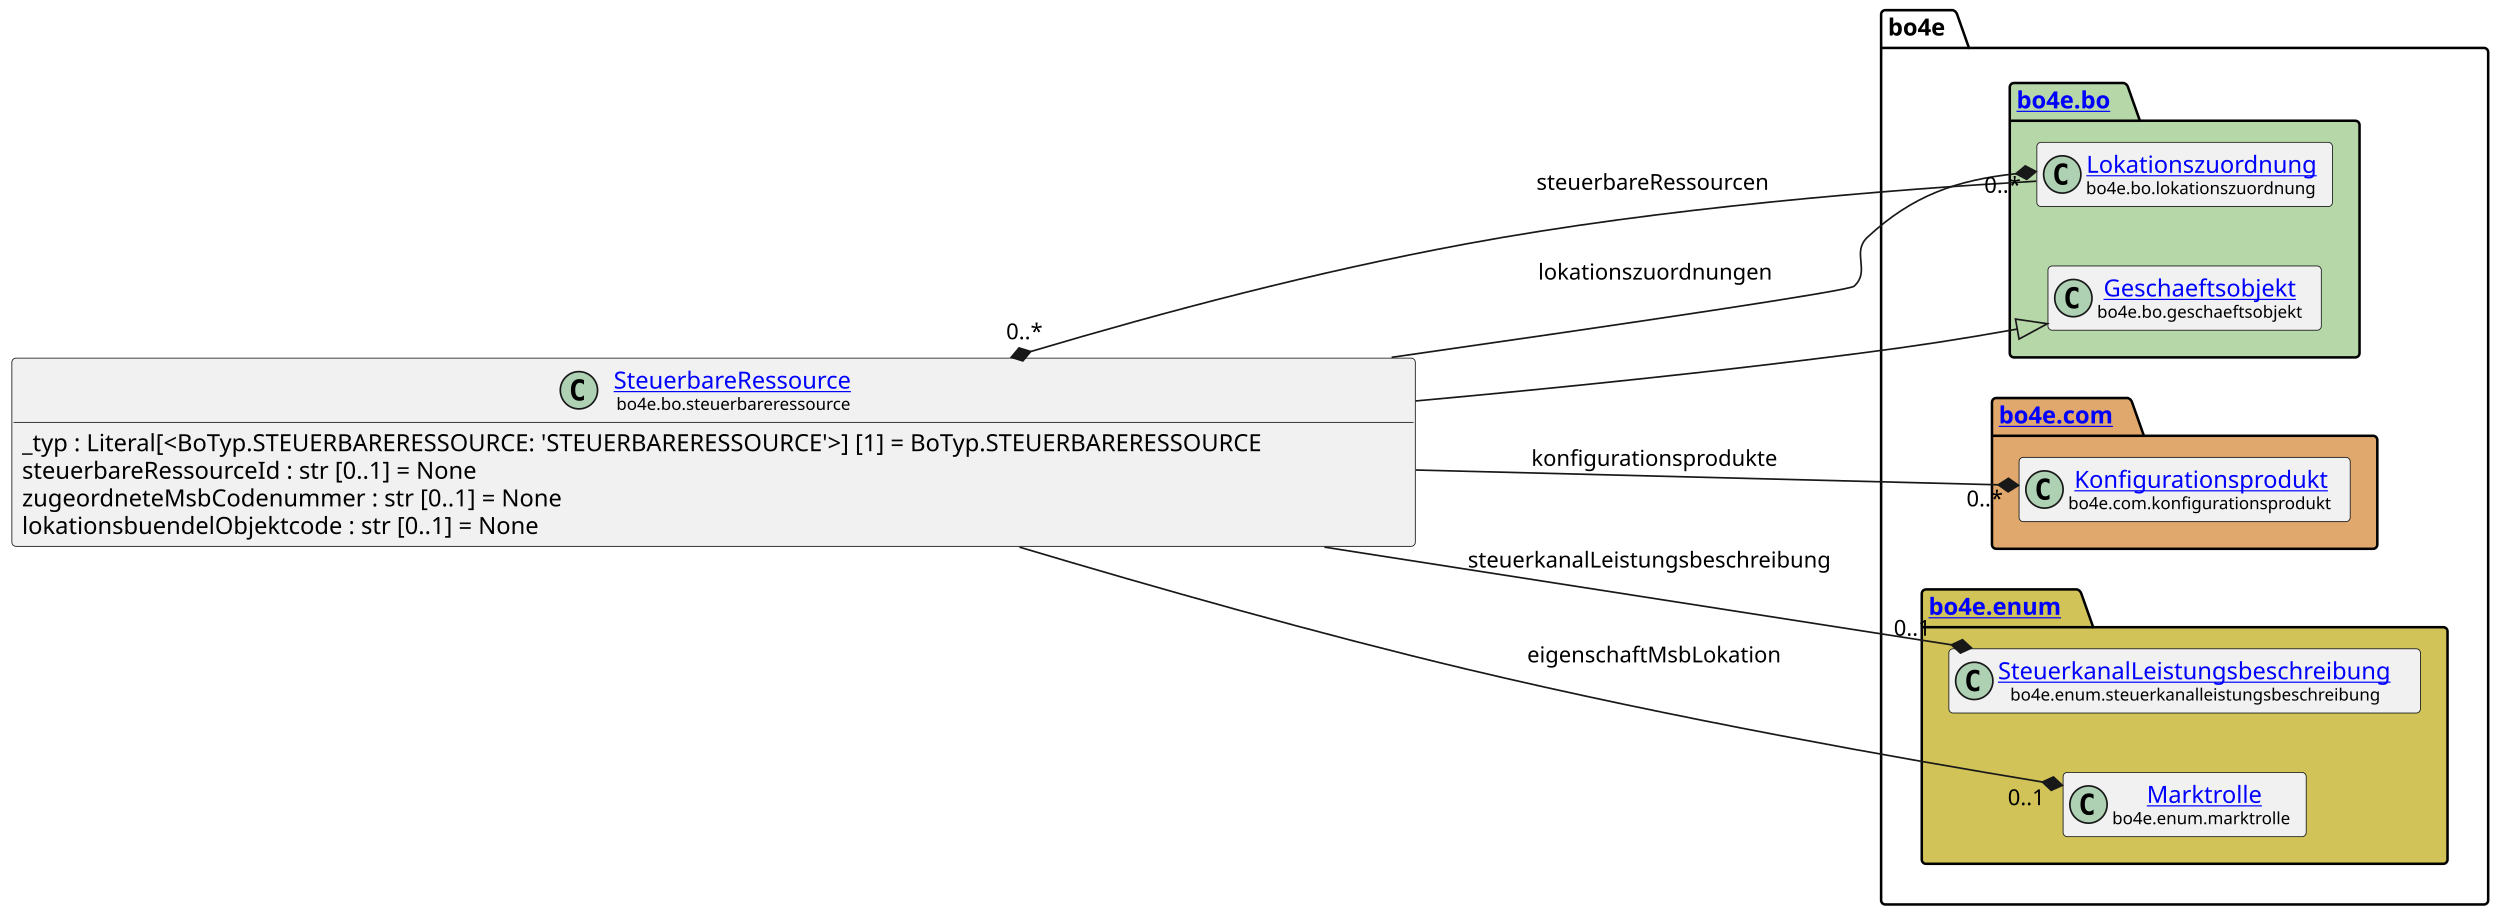
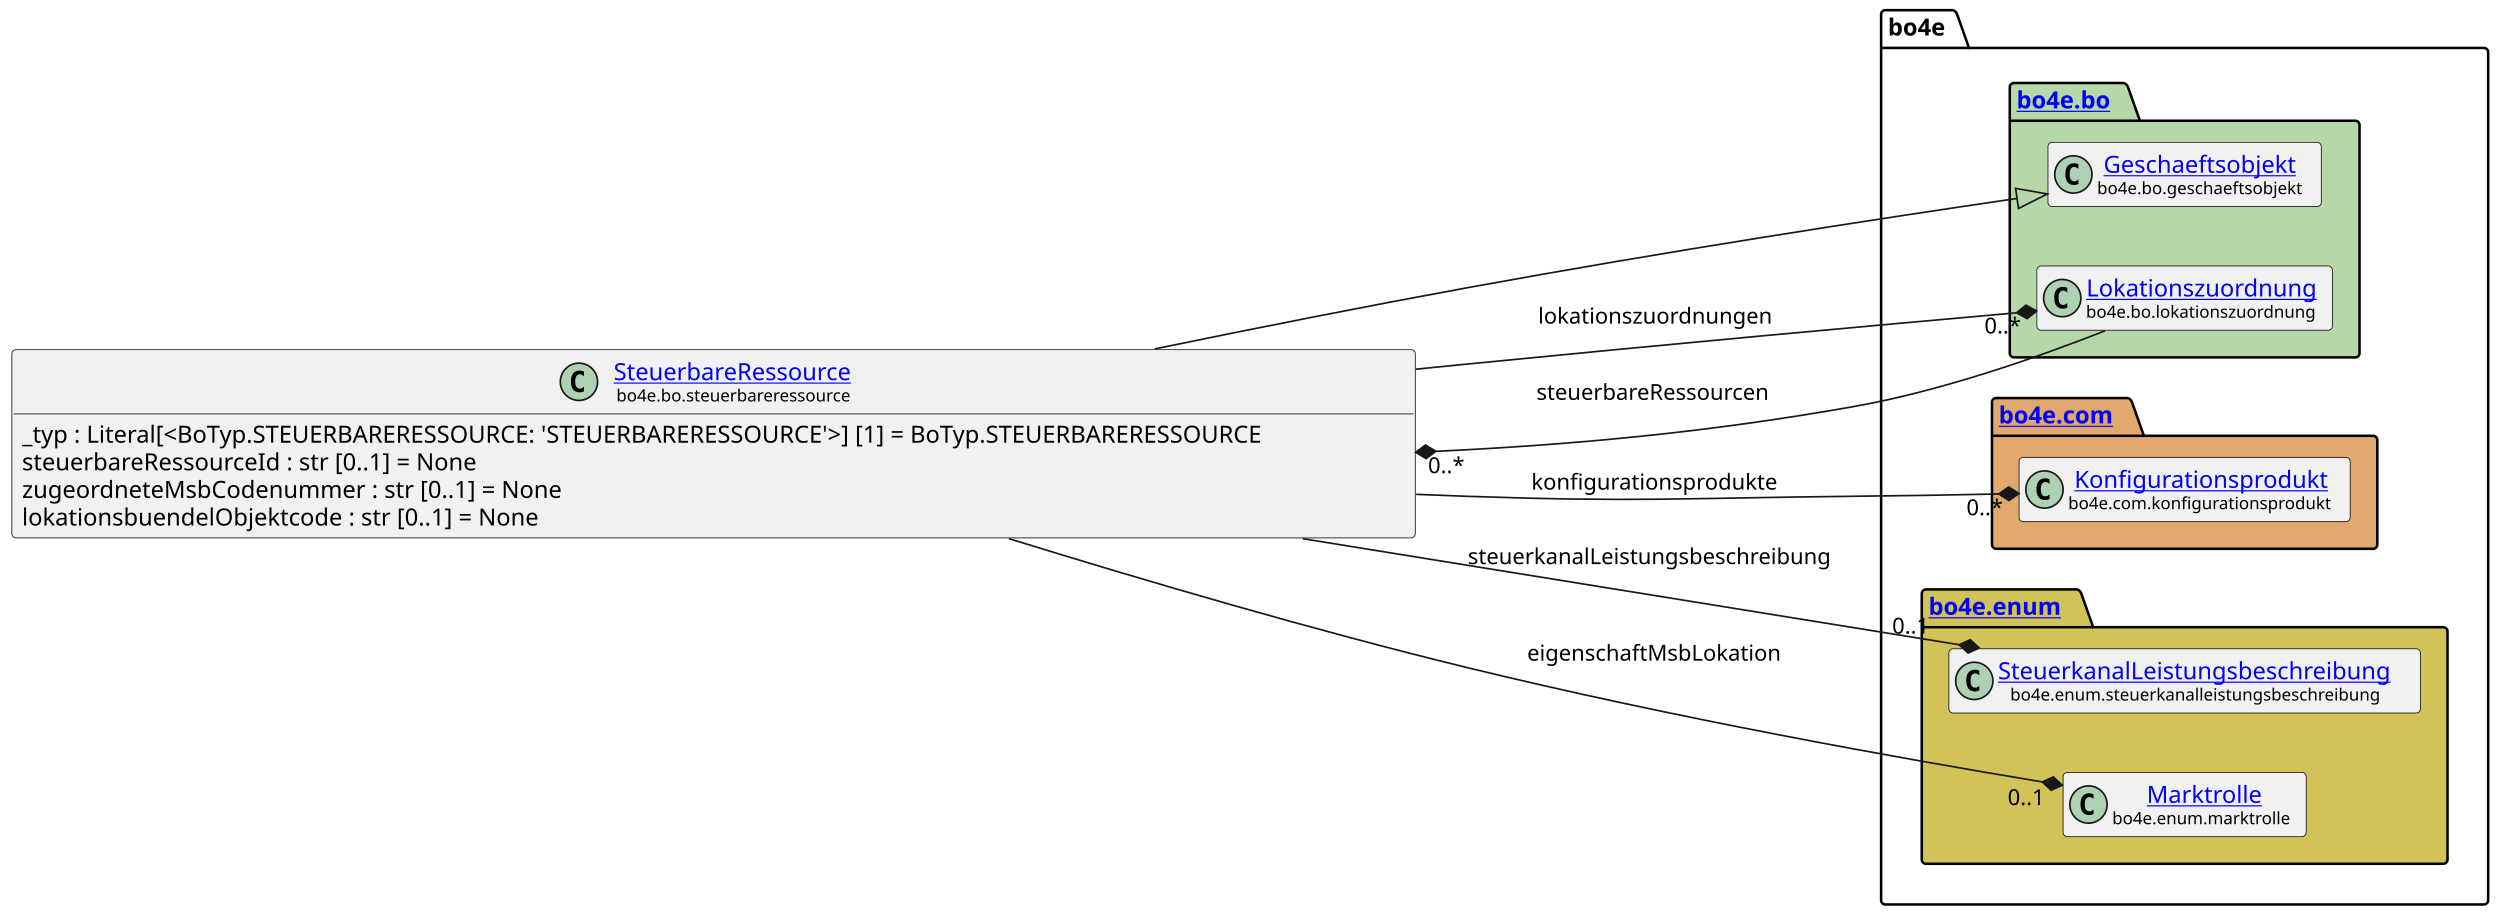
<svg xmlns="http://www.w3.org/2000/svg" xmlns:xlink="http://www.w3.org/1999/xlink" contentStyleType="text/css" data-diagram-type="CLASS" height="541px" preserveAspectRatio="none" style="width:1476px;height:541px;background:#FFFFFF;" version="1.1" viewBox="0 0 1476 541" width="1476px" zoomAndPan="magnify">
  <defs />
  <g>
    <g class="cluster" data-entity="bo4e" data-source-line="11" data-uid="ent0005" id="cluster_bo4e">
      <path d="M1113.11,6 L1152.986,6 A3.75,3.75 0 0 1 1155.486,8.5 L1162.486,28.297 L1466.52,28.297 A2.5,2.5 0 0 1 1469.02,30.797 L1469.02,531.5 A2.5,2.5 0 0 1 1466.52,534 L1113.11,534 A2.5,2.5 0 0 1 1110.61,531.5 L1110.61,8.5 A2.5,2.5 0 0 1 1113.11,6" fill="none" style="stroke:#000000;stroke-width:1.5;" />
      <line style="stroke:#000000;stroke-width:1.5;" x1="1110.61" x2="1162.486" y1="28.297" y2="28.297" />
      <text fill="#000000" font-family="sans-serif" font-size="14" font-weight="bold" lengthAdjust="spacing" textLength="38.876" x="1114.61" y="20.995">bo4e</text>
    </g>
    <g class="cluster" data-entity="bo" data-source-line="10" data-uid="ent0003" id="cluster_bo">
      <path d="M1189.06,49 L1253.894,49 A3.75,3.75 0 0 1 1256.394,51.5 L1263.394,71.297 L1390.57,71.297 A2.5,2.5 0 0 1 1393.07,73.797 L1393.07,208.5 A2.5,2.5 0 0 1 1390.57,211 L1189.06,211 A2.5,2.5 0 0 1 1186.56,208.5 L1186.56,51.5 A2.5,2.5 0 0 1 1189.06,49" fill="#B6D7A8" style="stroke:#000000;stroke-width:1.5;" />
      <line style="stroke:#000000;stroke-width:1.5;" x1="1186.56" x2="1263.394" y1="71.297" y2="71.297" />
      <a href="file:////home/runner/work/BO4E-python/BO4E-python/docs/../.tox/docs/tmp/html/api/bo4e.bo.html" target="_top" title="file:////home/runner/work/BO4E-python/BO4E-python/docs/../.tox/docs/tmp/html/api/bo4e.bo.html" xlink:actuate="onRequest" xlink:href="file:////home/runner/work/BO4E-python/BO4E-python/docs/../.tox/docs/tmp/html/api/bo4e.bo.html" xlink:show="new" xlink:title="file:////home/runner/work/BO4E-python/BO4E-python/docs/../.tox/docs/tmp/html/api/bo4e.bo.html" xlink:type="simple">
        <text fill="#0000FF" font-family="sans-serif" font-size="14" font-weight="bold" lengthAdjust="spacing" text-decoration="underline" textLength="63.834" x="1190.56" y="63.995">bo4e.bo</text>
      </a>
    </g>
    <g class="cluster" data-entity="com" data-source-line="14" data-uid="ent0007" id="cluster_com">
      <path d="M1178.56,235 L1256.259,235 A3.75,3.75 0 0 1 1258.759,237.5 L1265.759,257.297 L1401.07,257.297 A2.5,2.5 0 0 1 1403.57,259.797 L1403.57,321.5 A2.5,2.5 0 0 1 1401.07,324 L1178.56,324 A2.5,2.5 0 0 1 1176.06,321.5 L1176.06,237.5 A2.5,2.5 0 0 1 1178.56,235" fill="#E0A86C" style="stroke:#000000;stroke-width:1.5;" />
      <line style="stroke:#000000;stroke-width:1.5;" x1="1176.06" x2="1265.759" y1="257.297" y2="257.297" />
      <a href="file:////home/runner/work/BO4E-python/BO4E-python/docs/../.tox/docs/tmp/html/api/bo4e.com.html" target="_top" title="file:////home/runner/work/BO4E-python/BO4E-python/docs/../.tox/docs/tmp/html/api/bo4e.com.html" xlink:actuate="onRequest" xlink:href="file:////home/runner/work/BO4E-python/BO4E-python/docs/../.tox/docs/tmp/html/api/bo4e.com.html" xlink:show="new" xlink:title="file:////home/runner/work/BO4E-python/BO4E-python/docs/../.tox/docs/tmp/html/api/bo4e.com.html" xlink:type="simple">
        <text fill="#0000FF" font-family="sans-serif" font-size="14" font-weight="bold" lengthAdjust="spacing" text-decoration="underline" textLength="76.699" x="1180.06" y="249.995">bo4e.com</text>
      </a>
    </g>
    <g class="cluster" data-entity="enum" data-source-line="17" data-uid="ent0009" id="cluster_enum">
      <path d="M1137.11,348 L1226.321,348 A3.75,3.75 0 0 1 1228.821,350.5 L1235.821,370.297 L1442.52,370.297 A2.5,2.5 0 0 1 1445.02,372.797 L1445.02,507.5 A2.5,2.5 0 0 1 1442.52,510 L1137.11,510 A2.5,2.5 0 0 1 1134.61,507.5 L1134.61,350.5 A2.5,2.5 0 0 1 1137.11,348" fill="#D1C358" style="stroke:#000000;stroke-width:1.5;" />
      <line style="stroke:#000000;stroke-width:1.5;" x1="1134.61" x2="1235.821" y1="370.297" y2="370.297" />
      <a href="file:////home/runner/work/BO4E-python/BO4E-python/docs/../.tox/docs/tmp/html/api/bo4e.enum.html" target="_top" title="file:////home/runner/work/BO4E-python/BO4E-python/docs/../.tox/docs/tmp/html/api/bo4e.enum.html" xlink:actuate="onRequest" xlink:href="file:////home/runner/work/BO4E-python/BO4E-python/docs/../.tox/docs/tmp/html/api/bo4e.enum.html" xlink:show="new" xlink:title="file:////home/runner/work/BO4E-python/BO4E-python/docs/../.tox/docs/tmp/html/api/bo4e.enum.html" xlink:type="simple">
        <text fill="#0000FF" font-family="sans-serif" font-size="14" font-weight="bold" lengthAdjust="spacing" text-decoration="underline" textLength="88.211" x="1138.61" y="362.995">bo4e.enum</text>
      </a>
    </g>
-     <g class="entity" data-entity="Lokationszuordnung" data-source-line="11" data-uid="ent0004" id="entity_Lokationszuordnung">
-       <rect fill="#F1F1F1" height="37.938" rx="2.5" ry="2.5" style="stroke:#181818;stroke-width:0.5;" width="174.51" x="1202.56" y="84.03" />
-       <ellipse cx="1217.56" cy="102.999" fill="#ADD1B2" rx="11" ry="11" style="stroke:#181818;stroke-width:1;" />
-       <path d="M1220.529,108.639 Q1219.951,108.936 1219.31,109.077 Q1218.669,109.233 1217.966,109.233 Q1215.466,109.233 1214.138,107.593 Q1212.826,105.936 1212.826,102.811 Q1212.826,99.686 1214.138,98.03 Q1215.466,96.374 1217.966,96.374 Q1218.669,96.374 1219.31,96.53 Q1219.966,96.686 1220.529,96.983 L1220.529,99.702 Q1219.904,99.124 1219.31,98.858 Q1218.716,98.577 1218.091,98.577 Q1216.747,98.577 1216.06,99.655 Q1215.372,100.718 1215.372,102.811 Q1215.372,104.905 1216.06,105.983 Q1216.747,107.046 1218.091,107.046 Q1218.716,107.046 1219.31,106.78 Q1219.904,106.499 1220.529,105.921 L1220.529,108.639 Z " fill="#000000" />
+     <g class="entity" data-entity="Geschaeftsobjekt" data-source-line="11" data-uid="ent0004" id="entity_Geschaeftsobjekt">
+       <rect fill="#F1F1F1" height="37.938" rx="2.5" ry="2.5" style="stroke:#181818;stroke-width:0.5;" width="161.39" x="1209.12" y="84.03" />
+       <ellipse cx="1224.12" cy="102.999" fill="#ADD1B2" rx="11" ry="11" style="stroke:#181818;stroke-width:1;" />
+       <path d="M1227.089,108.639 Q1226.511,108.936 1225.87,109.077 Q1225.229,109.233 1224.526,109.233 Q1222.026,109.233 1220.698,107.593 Q1219.386,105.936 1219.386,102.811 Q1219.386,99.686 1220.698,98.03 Q1222.026,96.374 1224.526,96.374 Q1225.229,96.374 1225.87,96.53 Q1226.526,96.686 1227.089,96.983 L1227.089,99.702 Q1226.464,99.124 1225.87,98.858 Q1225.276,98.577 1224.651,98.577 Q1223.307,98.577 1222.62,99.655 Q1221.932,100.718 1221.932,102.811 Q1221.932,104.905 1222.62,105.983 Q1223.307,107.046 1224.651,107.046 Q1225.276,107.046 1225.87,106.78 Q1226.464,106.499 1227.089,105.921 L1227.089,108.639 Z " fill="#000000" />
+       <a href="file:////home/runner/work/BO4E-python/BO4E-python/docs/../.tox/docs/tmp/html/api/bo4e.bo.html#bo4e.bo.geschaeftsobjekt.Geschaeftsobjekt" target="_top" title="file:////home/runner/work/BO4E-python/BO4E-python/docs/../.tox/docs/tmp/html/api/bo4e.bo.html#bo4e.bo.geschaeftsobjekt.Geschaeftsobjekt" xlink:actuate="onRequest" xlink:href="file:////home/runner/work/BO4E-python/BO4E-python/docs/../.tox/docs/tmp/html/api/bo4e.bo.html#bo4e.bo.geschaeftsobjekt.Geschaeftsobjekt" xlink:show="new" xlink:title="file:////home/runner/work/BO4E-python/BO4E-python/docs/../.tox/docs/tmp/html/api/bo4e.bo.html#bo4e.bo.geschaeftsobjekt.Geschaeftsobjekt" xlink:type="simple">
+         <text fill="#0000FF" font-family="sans-serif" font-size="14" lengthAdjust="spacing" text-decoration="underline" textLength="121.782" x="1241.924" y="102.025">Geschaeftsobjekt</text>
+       </a>
+       <text fill="#000000" font-family="sans-serif" font-size="10" lengthAdjust="spacing" textLength="129.39" x="1238.12" y="114.609">bo4e.bo.geschaeftsobjekt</text>
+     </g>
+     <g class="entity" data-entity="Lokationszuordnung" data-source-line="12" data-uid="ent0006" id="entity_Lokationszuordnung">
+       <rect fill="#F1F1F1" height="37.938" rx="2.5" ry="2.5" style="stroke:#181818;stroke-width:0.5;" width="174.51" x="1202.56" y="157.03" />
+       <ellipse cx="1217.56" cy="175.999" fill="#ADD1B2" rx="11" ry="11" style="stroke:#181818;stroke-width:1;" />
+       <path d="M1220.529,181.639 Q1219.951,181.936 1219.31,182.077 Q1218.669,182.233 1217.966,182.233 Q1215.466,182.233 1214.138,180.593 Q1212.826,178.936 1212.826,175.811 Q1212.826,172.686 1214.138,171.03 Q1215.466,169.374 1217.966,169.374 Q1218.669,169.374 1219.31,169.53 Q1219.966,169.686 1220.529,169.983 L1220.529,172.702 Q1219.904,172.124 1219.31,171.858 Q1218.716,171.577 1218.091,171.577 Q1216.747,171.577 1216.06,172.655 Q1215.372,173.718 1215.372,175.811 Q1215.372,177.905 1216.06,178.983 Q1216.747,180.046 1218.091,180.046 Q1218.716,180.046 1219.31,179.78 Q1219.904,179.499 1220.529,178.921 L1220.529,181.639 Z " fill="#000000" />
      <a href="file:////home/runner/work/BO4E-python/BO4E-python/docs/../.tox/docs/tmp/html/api/bo4e.bo.html#bo4e.bo.lokationszuordnung.Lokationszuordnung" target="_top" title="file:////home/runner/work/BO4E-python/BO4E-python/docs/../.tox/docs/tmp/html/api/bo4e.bo.html#bo4e.bo.lokationszuordnung.Lokationszuordnung" xlink:actuate="onRequest" xlink:href="file:////home/runner/work/BO4E-python/BO4E-python/docs/../.tox/docs/tmp/html/api/bo4e.bo.html#bo4e.bo.lokationszuordnung.Lokationszuordnung" xlink:show="new" xlink:title="file:////home/runner/work/BO4E-python/BO4E-python/docs/../.tox/docs/tmp/html/api/bo4e.bo.html#bo4e.bo.lokationszuordnung.Lokationszuordnung" xlink:type="simple">
-         <text fill="#0000FF" font-family="sans-serif" font-size="14" lengthAdjust="spacing" text-decoration="underline" textLength="142.099" x="1231.766" y="102.025">Lokationszuordnung</text>
+         <text fill="#0000FF" font-family="sans-serif" font-size="14" lengthAdjust="spacing" text-decoration="underline" textLength="142.099" x="1231.766" y="175.025">Lokationszuordnung</text>
      </a>
-       <text fill="#000000" font-family="sans-serif" font-size="10" lengthAdjust="spacing" textLength="142.51" x="1231.56" y="114.609">bo4e.bo.lokationszuordnung</text>
-     </g>
-     <g class="entity" data-entity="Geschaeftsobjekt" data-source-line="12" data-uid="ent0006" id="entity_Geschaeftsobjekt">
-       <rect fill="#F1F1F1" height="37.938" rx="2.5" ry="2.5" style="stroke:#181818;stroke-width:0.5;" width="161.39" x="1209.12" y="157.03" />
-       <ellipse cx="1224.12" cy="175.999" fill="#ADD1B2" rx="11" ry="11" style="stroke:#181818;stroke-width:1;" />
-       <path d="M1227.089,181.639 Q1226.511,181.936 1225.87,182.077 Q1225.229,182.233 1224.526,182.233 Q1222.026,182.233 1220.698,180.593 Q1219.386,178.936 1219.386,175.811 Q1219.386,172.686 1220.698,171.03 Q1222.026,169.374 1224.526,169.374 Q1225.229,169.374 1225.87,169.53 Q1226.526,169.686 1227.089,169.983 L1227.089,172.702 Q1226.464,172.124 1225.87,171.858 Q1225.276,171.577 1224.651,171.577 Q1223.307,171.577 1222.62,172.655 Q1221.932,173.718 1221.932,175.811 Q1221.932,177.905 1222.62,178.983 Q1223.307,180.046 1224.651,180.046 Q1225.276,180.046 1225.87,179.78 Q1226.464,179.499 1227.089,178.921 L1227.089,181.639 Z " fill="#000000" />
-       <a href="file:////home/runner/work/BO4E-python/BO4E-python/docs/../.tox/docs/tmp/html/api/bo4e.bo.html#bo4e.bo.geschaeftsobjekt.Geschaeftsobjekt" target="_top" title="file:////home/runner/work/BO4E-python/BO4E-python/docs/../.tox/docs/tmp/html/api/bo4e.bo.html#bo4e.bo.geschaeftsobjekt.Geschaeftsobjekt" xlink:actuate="onRequest" xlink:href="file:////home/runner/work/BO4E-python/BO4E-python/docs/../.tox/docs/tmp/html/api/bo4e.bo.html#bo4e.bo.geschaeftsobjekt.Geschaeftsobjekt" xlink:show="new" xlink:title="file:////home/runner/work/BO4E-python/BO4E-python/docs/../.tox/docs/tmp/html/api/bo4e.bo.html#bo4e.bo.geschaeftsobjekt.Geschaeftsobjekt" xlink:type="simple">
-         <text fill="#0000FF" font-family="sans-serif" font-size="14" lengthAdjust="spacing" text-decoration="underline" textLength="121.782" x="1241.924" y="175.025">Geschaeftsobjekt</text>
-       </a>
-       <text fill="#000000" font-family="sans-serif" font-size="10" lengthAdjust="spacing" textLength="129.39" x="1238.12" y="187.609">bo4e.bo.geschaeftsobjekt</text>
+       <text fill="#000000" font-family="sans-serif" font-size="10" lengthAdjust="spacing" textLength="142.51" x="1231.56" y="187.609">bo4e.bo.lokationszuordnung</text>
    </g>
    <g class="entity" data-entity="Konfigurationsprodukt" data-source-line="15" data-uid="ent0008" id="entity_Konfigurationsprodukt">
      <rect fill="#F1F1F1" height="37.938" rx="2.5" ry="2.5" style="stroke:#181818;stroke-width:0.5;" width="195.506" x="1192.06" y="270.03" />
      <ellipse cx="1207.06" cy="288.999" fill="#ADD1B2" rx="11" ry="11" style="stroke:#181818;stroke-width:1;" />
      <path d="M1210.029,294.639 Q1209.451,294.936 1208.81,295.077 Q1208.169,295.233 1207.466,295.233 Q1204.966,295.233 1203.638,293.592 Q1202.326,291.936 1202.326,288.811 Q1202.326,285.686 1203.638,284.03 Q1204.966,282.374 1207.466,282.374 Q1208.169,282.374 1208.81,282.53 Q1209.466,282.686 1210.029,282.983 L1210.029,285.702 Q1209.404,285.124 1208.81,284.858 Q1208.216,284.577 1207.591,284.577 Q1206.247,284.577 1205.56,285.655 Q1204.872,286.717 1204.872,288.811 Q1204.872,290.905 1205.56,291.983 Q1206.247,293.046 1207.591,293.046 Q1208.216,293.046 1208.81,292.78 Q1209.404,292.499 1210.029,291.921 L1210.029,294.639 Z " fill="#000000" />
      <a href="file:////home/runner/work/BO4E-python/BO4E-python/docs/../.tox/docs/tmp/html/api/bo4e.com.html#bo4e.com.konfigurationsprodukt.Konfigurationsprodukt" target="_top" title="file:////home/runner/work/BO4E-python/BO4E-python/docs/../.tox/docs/tmp/html/api/bo4e.com.html#bo4e.com.konfigurationsprodukt.Konfigurationsprodukt" xlink:actuate="onRequest" xlink:href="file:////home/runner/work/BO4E-python/BO4E-python/docs/../.tox/docs/tmp/html/api/bo4e.com.html#bo4e.com.konfigurationsprodukt.Konfigurationsprodukt" xlink:show="new" xlink:title="file:////home/runner/work/BO4E-python/BO4E-python/docs/../.tox/docs/tmp/html/api/bo4e.com.html#bo4e.com.konfigurationsprodukt.Konfigurationsprodukt" xlink:type="simple">
        <text fill="#0000FF" font-family="sans-serif" font-size="14" lengthAdjust="spacing" text-decoration="underline" textLength="156.208" x="1224.709" y="288.025">Konfigurationsprodukt</text>
      </a>
      <text fill="#000000" font-family="sans-serif" font-size="10" lengthAdjust="spacing" textLength="163.506" x="1221.06" y="300.609">bo4e.com.konfigurationsprodukt</text>
    </g>
    <g class="entity" data-entity="SteuerkanalLeistungsbeschreibung" data-source-line="18" data-uid="ent0010" id="entity_SteuerkanalLeistungsbeschreibung">
      <rect fill="#F1F1F1" height="37.938" rx="2.5" ry="2.5" style="stroke:#181818;stroke-width:0.5;" width="278.415" x="1150.61" y="383.03" />
      <ellipse cx="1165.61" cy="401.999" fill="#ADD1B2" rx="11" ry="11" style="stroke:#181818;stroke-width:1;" />
      <path d="M1168.579,407.639 Q1168.001,407.936 1167.36,408.077 Q1166.719,408.233 1166.016,408.233 Q1163.516,408.233 1162.188,406.592 Q1160.876,404.936 1160.876,401.811 Q1160.876,398.686 1162.188,397.03 Q1163.516,395.374 1166.016,395.374 Q1166.719,395.374 1167.36,395.53 Q1168.016,395.686 1168.579,395.983 L1168.579,398.702 Q1167.954,398.124 1167.36,397.858 Q1166.766,397.577 1166.141,397.577 Q1164.797,397.577 1164.11,398.655 Q1163.422,399.717 1163.422,401.811 Q1163.422,403.905 1164.11,404.983 Q1164.797,406.046 1166.141,406.046 Q1166.766,406.046 1167.36,405.78 Q1167.954,405.499 1168.579,404.921 L1168.579,407.639 Z " fill="#000000" />
      <a href="file:////home/runner/work/BO4E-python/BO4E-python/docs/../.tox/docs/tmp/html/api/bo4e.enum.html#bo4e.enum.steuerkanalleistungsbeschreibung.SteuerkanalLeistungsbeschreibung" target="_top" title="file:////home/runner/work/BO4E-python/BO4E-python/docs/../.tox/docs/tmp/html/api/bo4e.enum.html#bo4e.enum.steuerkanalleistungsbeschreibung.SteuerkanalLeistungsbeschreibung" xlink:actuate="onRequest" xlink:href="file:////home/runner/work/BO4E-python/BO4E-python/docs/../.tox/docs/tmp/html/api/bo4e.enum.html#bo4e.enum.steuerkanalleistungsbeschreibung.SteuerkanalLeistungsbeschreibung" xlink:show="new" xlink:title="file:////home/runner/work/BO4E-python/BO4E-python/docs/../.tox/docs/tmp/html/api/bo4e.enum.html#bo4e.enum.steuerkanalleistungsbeschreibung.SteuerkanalLeistungsbeschreibung" xlink:type="simple">
        <text fill="#0000FF" font-family="sans-serif" font-size="14" lengthAdjust="spacing" text-decoration="underline" textLength="246.415" x="1179.61" y="401.025">SteuerkanalLeistungsbeschreibung</text>
      </a>
      <text fill="#000000" font-family="sans-serif" font-size="10" lengthAdjust="spacing" textLength="231.987" x="1186.824" y="413.609">bo4e.enum.steuerkanalleistungsbeschreibung</text>
    </g>
    <g class="entity" data-entity="Marktrolle" data-source-line="19" data-uid="ent0011" id="entity_Marktrolle">
      <rect fill="#F1F1F1" height="37.938" rx="2.5" ry="2.5" style="stroke:#181818;stroke-width:0.5;" width="143.538" x="1218.05" y="456.03" />
      <ellipse cx="1233.05" cy="474.999" fill="#ADD1B2" rx="11" ry="11" style="stroke:#181818;stroke-width:1;" />
      <path d="M1236.019,480.639 Q1235.441,480.936 1234.8,481.077 Q1234.159,481.233 1233.456,481.233 Q1230.956,481.233 1229.628,479.592 Q1228.316,477.936 1228.316,474.811 Q1228.316,471.686 1229.628,470.03 Q1230.956,468.374 1233.456,468.374 Q1234.159,468.374 1234.8,468.53 Q1235.456,468.686 1236.019,468.983 L1236.019,471.702 Q1235.394,471.124 1234.8,470.858 Q1234.206,470.577 1233.581,470.577 Q1232.237,470.577 1231.55,471.655 Q1230.862,472.717 1230.862,474.811 Q1230.862,476.905 1231.55,477.983 Q1232.237,479.046 1233.581,479.046 Q1234.206,479.046 1234.8,478.78 Q1235.394,478.499 1236.019,477.921 L1236.019,480.639 Z " fill="#000000" />
      <a href="file:////home/runner/work/BO4E-python/BO4E-python/docs/../.tox/docs/tmp/html/api/bo4e.enum.html#bo4e.enum.marktrolle.Marktrolle" target="_top" title="file:////home/runner/work/BO4E-python/BO4E-python/docs/../.tox/docs/tmp/html/api/bo4e.enum.html#bo4e.enum.marktrolle.Marktrolle" xlink:actuate="onRequest" xlink:href="file:////home/runner/work/BO4E-python/BO4E-python/docs/../.tox/docs/tmp/html/api/bo4e.enum.html#bo4e.enum.marktrolle.Marktrolle" xlink:show="new" xlink:title="file:////home/runner/work/BO4E-python/BO4E-python/docs/../.tox/docs/tmp/html/api/bo4e.enum.html#bo4e.enum.marktrolle.Marktrolle" xlink:type="simple">
        <text fill="#0000FF" font-family="sans-serif" font-size="14" lengthAdjust="spacing" text-decoration="underline" textLength="70.725" x="1267.457" y="474.025">Marktrolle</text>
      </a>
      <text fill="#000000" font-family="sans-serif" font-size="10" lengthAdjust="spacing" textLength="111.538" x="1247.05" y="486.609">bo4e.enum.marktrolle</text>
    </g>
    <g class="entity" data-entity="SteuerbareRessource" data-source-line="3" data-uid="ent0002" id="entity_SteuerbareRessource">
-       <rect fill="#F1F1F1" height="111.125" rx="2.5" ry="2.5" style="stroke:#181818;stroke-width:0.5;" width="828.607" x="7" y="211.44" />
-       <ellipse cx="341.804" cy="230.409" fill="#ADD1B2" rx="11" ry="11" style="stroke:#181818;stroke-width:1;" />
-       <path d="M344.772,236.049 Q344.194,236.346 343.554,236.487 Q342.913,236.643 342.21,236.643 Q339.71,236.643 338.382,235.002 Q337.069,233.346 337.069,230.221 Q337.069,227.096 338.382,225.44 Q339.71,223.784 342.21,223.784 Q342.913,223.784 343.554,223.94 Q344.21,224.096 344.772,224.393 L344.772,227.112 Q344.147,226.534 343.554,226.268 Q342.96,225.987 342.335,225.987 Q340.991,225.987 340.304,227.065 Q339.616,228.127 339.616,230.221 Q339.616,232.315 340.304,233.393 Q340.991,234.456 342.335,234.456 Q342.96,234.456 343.554,234.19 Q344.147,233.909 344.772,233.331 L344.772,236.049 Z " fill="#000000" />
+       <rect fill="#F1F1F1" height="111.125" rx="2.5" ry="2.5" style="stroke:#181818;stroke-width:0.5;" width="828.607" x="7" y="206.44" />
+       <ellipse cx="341.804" cy="225.409" fill="#ADD1B2" rx="11" ry="11" style="stroke:#181818;stroke-width:1;" />
+       <path d="M344.772,231.049 Q344.194,231.346 343.554,231.487 Q342.913,231.643 342.21,231.643 Q339.71,231.643 338.382,230.002 Q337.069,228.346 337.069,225.221 Q337.069,222.096 338.382,220.44 Q339.71,218.784 342.21,218.784 Q342.913,218.784 343.554,218.94 Q344.21,219.096 344.772,219.393 L344.772,222.112 Q344.147,221.534 343.554,221.268 Q342.96,220.987 342.335,220.987 Q340.991,220.987 340.304,222.065 Q339.616,223.127 339.616,225.221 Q339.616,227.315 340.304,228.393 Q340.991,229.456 342.335,229.456 Q342.96,229.456 343.554,229.19 Q344.147,228.909 344.772,228.331 L344.772,231.049 Z " fill="#000000" />
      <a href="file:////home/runner/work/BO4E-python/BO4E-python/docs/../.tox/docs/tmp/html/api/bo4e.bo.html#bo4e.bo.steuerbareressource.SteuerbareRessource" target="_top" title="file:////home/runner/work/BO4E-python/BO4E-python/docs/../.tox/docs/tmp/html/api/bo4e.bo.html#bo4e.bo.steuerbareressource.SteuerbareRessource" xlink:actuate="onRequest" xlink:href="file:////home/runner/work/BO4E-python/BO4E-python/docs/../.tox/docs/tmp/html/api/bo4e.bo.html#bo4e.bo.steuerbareressource.SteuerbareRessource" xlink:show="new" xlink:title="file:////home/runner/work/BO4E-python/BO4E-python/docs/../.tox/docs/tmp/html/api/bo4e.bo.html#bo4e.bo.steuerbareressource.SteuerbareRessource" xlink:type="simple">
-         <text fill="#0000FF" font-family="sans-serif" font-size="14" lengthAdjust="spacing" text-decoration="underline" textLength="150.5" x="362.304" y="229.435">SteuerbareRessource</text>
+         <text fill="#0000FF" font-family="sans-serif" font-size="14" lengthAdjust="spacing" text-decoration="underline" textLength="150.5" x="362.304" y="224.435">SteuerbareRessource</text>
      </a>
-       <text fill="#000000" font-family="sans-serif" font-size="10" lengthAdjust="spacing" textLength="147.329" x="363.889" y="242.019">bo4e.bo.steuerbareressource</text>
-       <line style="stroke:#181818;stroke-width:0.5;" x1="8" x2="834.607" y1="249.377" y2="249.377" />
-       <text fill="#000000" font-family="sans-serif" font-size="14" lengthAdjust="spacing" textLength="816.607" x="13" y="266.373">_typ : Literal[&lt;BoTyp.STEUERBARERESSOURCE: 'STEUERBARERESSOURCE'&gt;] [1] = BoTyp.STEUERBARERESSOURCE</text>
-       <text fill="#000000" font-family="sans-serif" font-size="14" lengthAdjust="spacing" textLength="293.323" x="13" y="282.67">steuerbareRessourceId : str [0..1] = None</text>
-       <text fill="#000000" font-family="sans-serif" font-size="14" lengthAdjust="spacing" textLength="343.41" x="13" y="298.966">zugeordneteMsbCodenummer : str [0..1] = None</text>
-       <text fill="#000000" font-family="sans-serif" font-size="14" lengthAdjust="spacing" textLength="331.058" x="13" y="315.263">lokationsbuendelObjektcode : str [0..1] = None</text>
+       <text fill="#000000" font-family="sans-serif" font-size="10" lengthAdjust="spacing" textLength="147.329" x="363.889" y="237.019">bo4e.bo.steuerbareressource</text>
+       <line style="stroke:#181818;stroke-width:0.5;" x1="8" x2="834.607" y1="244.377" y2="244.377" />
+       <text fill="#000000" font-family="sans-serif" font-size="14" lengthAdjust="spacing" textLength="816.607" x="13" y="261.373">_typ : Literal[&lt;BoTyp.STEUERBARERESSOURCE: 'STEUERBARERESSOURCE'&gt;] [1] = BoTyp.STEUERBARERESSOURCE</text>
+       <text fill="#000000" font-family="sans-serif" font-size="14" lengthAdjust="spacing" textLength="293.323" x="13" y="277.67">steuerbareRessourceId : str [0..1] = None</text>
+       <text fill="#000000" font-family="sans-serif" font-size="14" lengthAdjust="spacing" textLength="343.41" x="13" y="293.966">zugeordneteMsbCodenummer : str [0..1] = None</text>
+       <text fill="#000000" font-family="sans-serif" font-size="14" lengthAdjust="spacing" textLength="331.058" x="13" y="310.263">lokationsbuendelObjektcode : str [0..1] = None</text>
    </g>
-     <g class="link" data-entity-1="SteuerbareRessource" data-entity-2="Lokationszuordnung" data-source-line="22" data-uid="lnk12" id="link_SteuerbareRessource_Lokationszuordnung">
-       <path codeLine="22" d="M608.515,207.539 C689.465,183.539 775.89,160.66 865.61,144 C981,122.57 1116.31,111.94 1202.28,106.97" fill="none" id="SteuerbareRessource-backto-Lokationszuordnung" style="stroke:#181818;stroke-width:1;" />
-       <polygon fill="#181818" points="597.01,210.95,603.899,213.079,608.515,207.539,601.625,205.41,597.01,210.95" style="stroke:#181818;stroke-width:1;" />
-       <text fill="#000000" font-family="sans-serif" font-size="13" lengthAdjust="spacing" textLength="146.51" x="907.11" y="112.067">steuerbareRessourcen</text>
-       <text fill="#000000" font-family="sans-serif" font-size="13" lengthAdjust="spacing" textLength="23.036" x="594.025" y="200.28">0..*</text>
+     <g class="link" data-entity-1="SteuerbareRessource" data-entity-2="Geschaeftsobjekt" data-source-line="22" data-uid="lnk12" id="link_SteuerbareRessource_Geschaeftsobjekt">
+       <path codeLine="22" d="M681.8,205.99 C742.04,193.59 805.97,180.9 865.61,170 C984.7,148.23 1105.611,129.678 1190.861,117.147" fill="none" id="SteuerbareRessource-to-Geschaeftsobjekt" style="stroke:#181818;stroke-width:1;" />
+       <polygon fill="none" points="1208.67,114.53,1189.989,111.211,1191.734,123.084,1208.67,114.53" style="stroke:#181818;stroke-width:1;" />
+     </g>
+     <g class="link" data-entity-1="SteuerbareRessource" data-entity-2="SteuerkanalLeistungsbeschreibung" data-source-line="23" data-uid="lnk13" id="link_SteuerbareRessource_SteuerkanalLeistungsbeschreibung">
+       <path codeLine="23" d="M769.13,318.04 C910.7,340.91 1053.264,363.947 1156.674,380.647" fill="none" id="SteuerbareRessource-to-SteuerkanalLeistungsbeschreibung" style="stroke:#181818;stroke-width:1;" />
+       <polygon fill="#181818" points="1168.52,382.56,1163.235,377.655,1156.674,380.647,1161.959,385.552,1168.52,382.56" style="stroke:#181818;stroke-width:1;" />
+       <text fill="#000000" font-family="sans-serif" font-size="13" lengthAdjust="spacing" textLength="227.335" x="866.61" y="333.067">steuerkanalLeistungsbeschreibung</text>
+       <text fill="#000000" font-family="sans-serif" font-size="13" lengthAdjust="spacing" textLength="24.807" x="1117.111" y="374.084">0..1</text>
+     </g>
+     <g class="link" data-entity-1="SteuerbareRessource" data-entity-2="Konfigurationsprodukt" data-source-line="24" data-uid="lnk14" id="link_SteuerbareRessource_Konfigurationsprodukt">
+       <path codeLine="24" d="M836.09,291.86 C846.02,292.28 855.87,292.66 865.61,293 C967.32,296.55 992.84,294.05 1094.61,293 C1126.31,292.67 1148.913,292.305 1180.013,291.645" fill="none" id="SteuerbareRessource-to-Konfigurationsprodukt" style="stroke:#181818;stroke-width:1;" />
+       <polygon fill="#181818" points="1192.01,291.39,1185.927,287.518,1180.013,291.645,1186.096,295.516,1192.01,291.39" style="stroke:#181818;stroke-width:1;" />
+       <text fill="#000000" font-family="sans-serif" font-size="13" lengthAdjust="spacing" textLength="152.052" x="904.11" y="289.067">konfigurationsprodukte</text>
+       <text fill="#000000" font-family="sans-serif" font-size="13" lengthAdjust="spacing" textLength="23.036" x="1160.984" y="304.188">0..*</text>
+     </g>
+     <g class="link" data-entity-1="SteuerbareRessource" data-entity-2="Marktrolle" data-source-line="25" data-uid="lnk15" id="link_SteuerbareRessource_Marktrolle">
+       <path codeLine="25" d="M595.69,318.02 C677.11,343.19 775.79,372.09 865.61,394 C988.25,423.92 1121.262,447.625 1205.742,461.645" fill="none" id="SteuerbareRessource-to-Marktrolle" style="stroke:#181818;stroke-width:1;" />
+       <polygon fill="#181818" points="1217.58,463.61,1212.316,458.682,1205.742,461.645,1211.006,466.574,1217.58,463.61" style="stroke:#181818;stroke-width:1;" />
+       <text fill="#000000" font-family="sans-serif" font-size="13" lengthAdjust="spacing" textLength="157.733" x="901.61" y="390.067">eigenschaftMsbLokation</text>
+       <text fill="#000000" font-family="sans-serif" font-size="13" lengthAdjust="spacing" textLength="24.807" x="1185.327" y="475.301">0..1</text>
+     </g>
+     <g class="link" data-entity-1="SteuerbareRessource" data-entity-2="Lokationszuordnung" data-source-line="26" data-uid="lnk16" id="link_SteuerbareRessource_Lokationszuordnung">
+       <path codeLine="26" d="M835.82,217.97 C845.85,216.97 855.79,215.97 865.61,215 C982.17,203.45 1104.957,192.295 1190.507,184.675" fill="none" id="SteuerbareRessource-to-Lokationszuordnung" style="stroke:#181818;stroke-width:1;" />
+       <polygon fill="#181818" points="1202.46,183.61,1196.129,180.158,1190.507,184.675,1196.839,188.126,1202.46,183.61" style="stroke:#181818;stroke-width:1;" />
+       <text fill="#000000" font-family="sans-serif" font-size="13" lengthAdjust="spacing" textLength="144.555" x="908.11" y="191.067">lokationszuordnungen</text>
+       <text fill="#000000" font-family="sans-serif" font-size="13" lengthAdjust="spacing" textLength="23.036" x="1171.584" y="196.886">0..*</text>
    </g>
    <g class="link" data-entity-1="SteuerbareRessource" data-entity-2="Lokationszuordnung" data-source-line="27" data-uid="lnk17" id="link_SteuerbareRessource_Lokationszuordnung">
-       <path codeLine="27" d="M821.6,210.97 C964.45,190.53 1091.54,171.71 1094.61,169 C1104.63,160.15 1092.81,149.1 1102.61,140 C1129.16,115.32 1155.348,106.284 1190.178,102.564" fill="none" id="SteuerbareRessource-to-Lokationszuordnung" style="stroke:#181818;stroke-width:1;" />
-       <polygon fill="#181818" points="1202.11,101.29,1195.719,97.95,1190.178,102.564,1196.569,105.905,1202.11,101.29" style="stroke:#181818;stroke-width:1;" />
-       <text fill="#000000" font-family="sans-serif" font-size="13" lengthAdjust="spacing" textLength="144.555" x="908.11" y="165.067">lokationszuordnungen</text>
-       <text fill="#000000" font-family="sans-serif" font-size="13" lengthAdjust="spacing" textLength="23.036" x="1171.516" y="113.805">0..*</text>
-     </g>
-     <g class="link" data-entity-1="SteuerbareRessource" data-entity-2="Geschaeftsobjekt" data-source-line="23" data-uid="lnk13" id="link_SteuerbareRessource_Geschaeftsobjekt">
-       <path codeLine="23" d="M835.76,236.72 C921.46,228.94 1011.08,219.68 1094.61,209 C1132.26,204.18 1156.058,200.49 1190.998,194.28" fill="none" id="SteuerbareRessource-to-Geschaeftsobjekt" style="stroke:#181818;stroke-width:1;" />
-       <polygon fill="none" points="1208.72,191.13,1189.948,188.372,1192.048,200.187,1208.72,191.13" style="stroke:#181818;stroke-width:1;" />
-     </g>
-     <g class="link" data-entity-1="SteuerbareRessource" data-entity-2="SteuerkanalLeistungsbeschreibung" data-source-line="24" data-uid="lnk14" id="link_SteuerbareRessource_SteuerkanalLeistungsbeschreibung">
-       <path codeLine="24" d="M781.94,323.03 C917.88,344.21 1051.923,365.093 1152.113,380.703" fill="none" id="SteuerbareRessource-to-SteuerkanalLeistungsbeschreibung" style="stroke:#181818;stroke-width:1;" />
-       <polygon fill="#181818" points="1163.97,382.55,1158.657,377.674,1152.113,380.703,1157.426,385.579,1163.97,382.55" style="stroke:#181818;stroke-width:1;" />
-       <text fill="#000000" font-family="sans-serif" font-size="13" lengthAdjust="spacing" textLength="227.335" x="866.61" y="335.067">steuerkanalLeistungsbeschreibung</text>
-       <text fill="#000000" font-family="sans-serif" font-size="13" lengthAdjust="spacing" textLength="24.807" x="1118.065" y="375.332">0..1</text>
-     </g>
-     <g class="link" data-entity-1="SteuerbareRessource" data-entity-2="Konfigurationsprodukt" data-source-line="25" data-uid="lnk15" id="link_SteuerbareRessource_Konfigurationsprodukt">
-       <path codeLine="25" d="M835.89,277.5 C968.72,280.87 1092.024,284.006 1179.714,286.226" fill="none" id="SteuerbareRessource-to-Konfigurationsprodukt" style="stroke:#181818;stroke-width:1;" />
-       <polygon fill="#181818" points="1191.71,286.53,1185.813,282.379,1179.714,286.226,1185.611,290.377,1191.71,286.53" style="stroke:#181818;stroke-width:1;" />
-       <text fill="#000000" font-family="sans-serif" font-size="13" lengthAdjust="spacing" textLength="152.052" x="904.11" y="275.067">konfigurationsprodukte</text>
-       <text fill="#000000" font-family="sans-serif" font-size="13" lengthAdjust="spacing" textLength="23.036" x="1161.005" y="298.955">0..*</text>
-     </g>
-     <g class="link" data-entity-1="SteuerbareRessource" data-entity-2="Marktrolle" data-source-line="26" data-uid="lnk16" id="link_SteuerbareRessource_Marktrolle">
-       <path codeLine="26" d="M601.92,323.03 C682.14,346.98 778.14,374.15 865.61,395 C988.35,424.25 1121.33,447.744 1205.78,461.694" fill="none" id="SteuerbareRessource-to-Marktrolle" style="stroke:#181818;stroke-width:1;" />
-       <polygon fill="#181818" points="1217.62,463.65,1212.352,458.726,1205.78,461.694,1211.048,466.619,1217.62,463.65" style="stroke:#181818;stroke-width:1;" />
-       <text fill="#000000" font-family="sans-serif" font-size="13" lengthAdjust="spacing" textLength="157.733" x="901.61" y="391.067">eigenschaftMsbLokation</text>
-       <text fill="#000000" font-family="sans-serif" font-size="13" lengthAdjust="spacing" textLength="24.807" x="1185.371" y="475.345">0..1</text>
+       <path codeLine="27" d="M847.766,266.463 C933.776,262.323 1011.53,254.73 1094.61,240 C1146.69,230.76 1203.93,210.6 1242.69,195.35" fill="none" id="SteuerbareRessource-backto-Lokationszuordnung" style="stroke:#181818;stroke-width:1;" />
+       <polygon fill="#181818" points="835.78,267.04,841.965,270.747,847.766,266.463,841.581,262.756,835.78,267.04" style="stroke:#181818;stroke-width:1;" />
+       <text fill="#000000" font-family="sans-serif" font-size="13" lengthAdjust="spacing" textLength="146.51" x="907.11" y="236.067">steuerbareRessourcen</text>
+       <text fill="#000000" font-family="sans-serif" font-size="13" lengthAdjust="spacing" textLength="23.036" x="843.102" y="279.324">0..*</text>
    </g>
  </g>
</svg>
